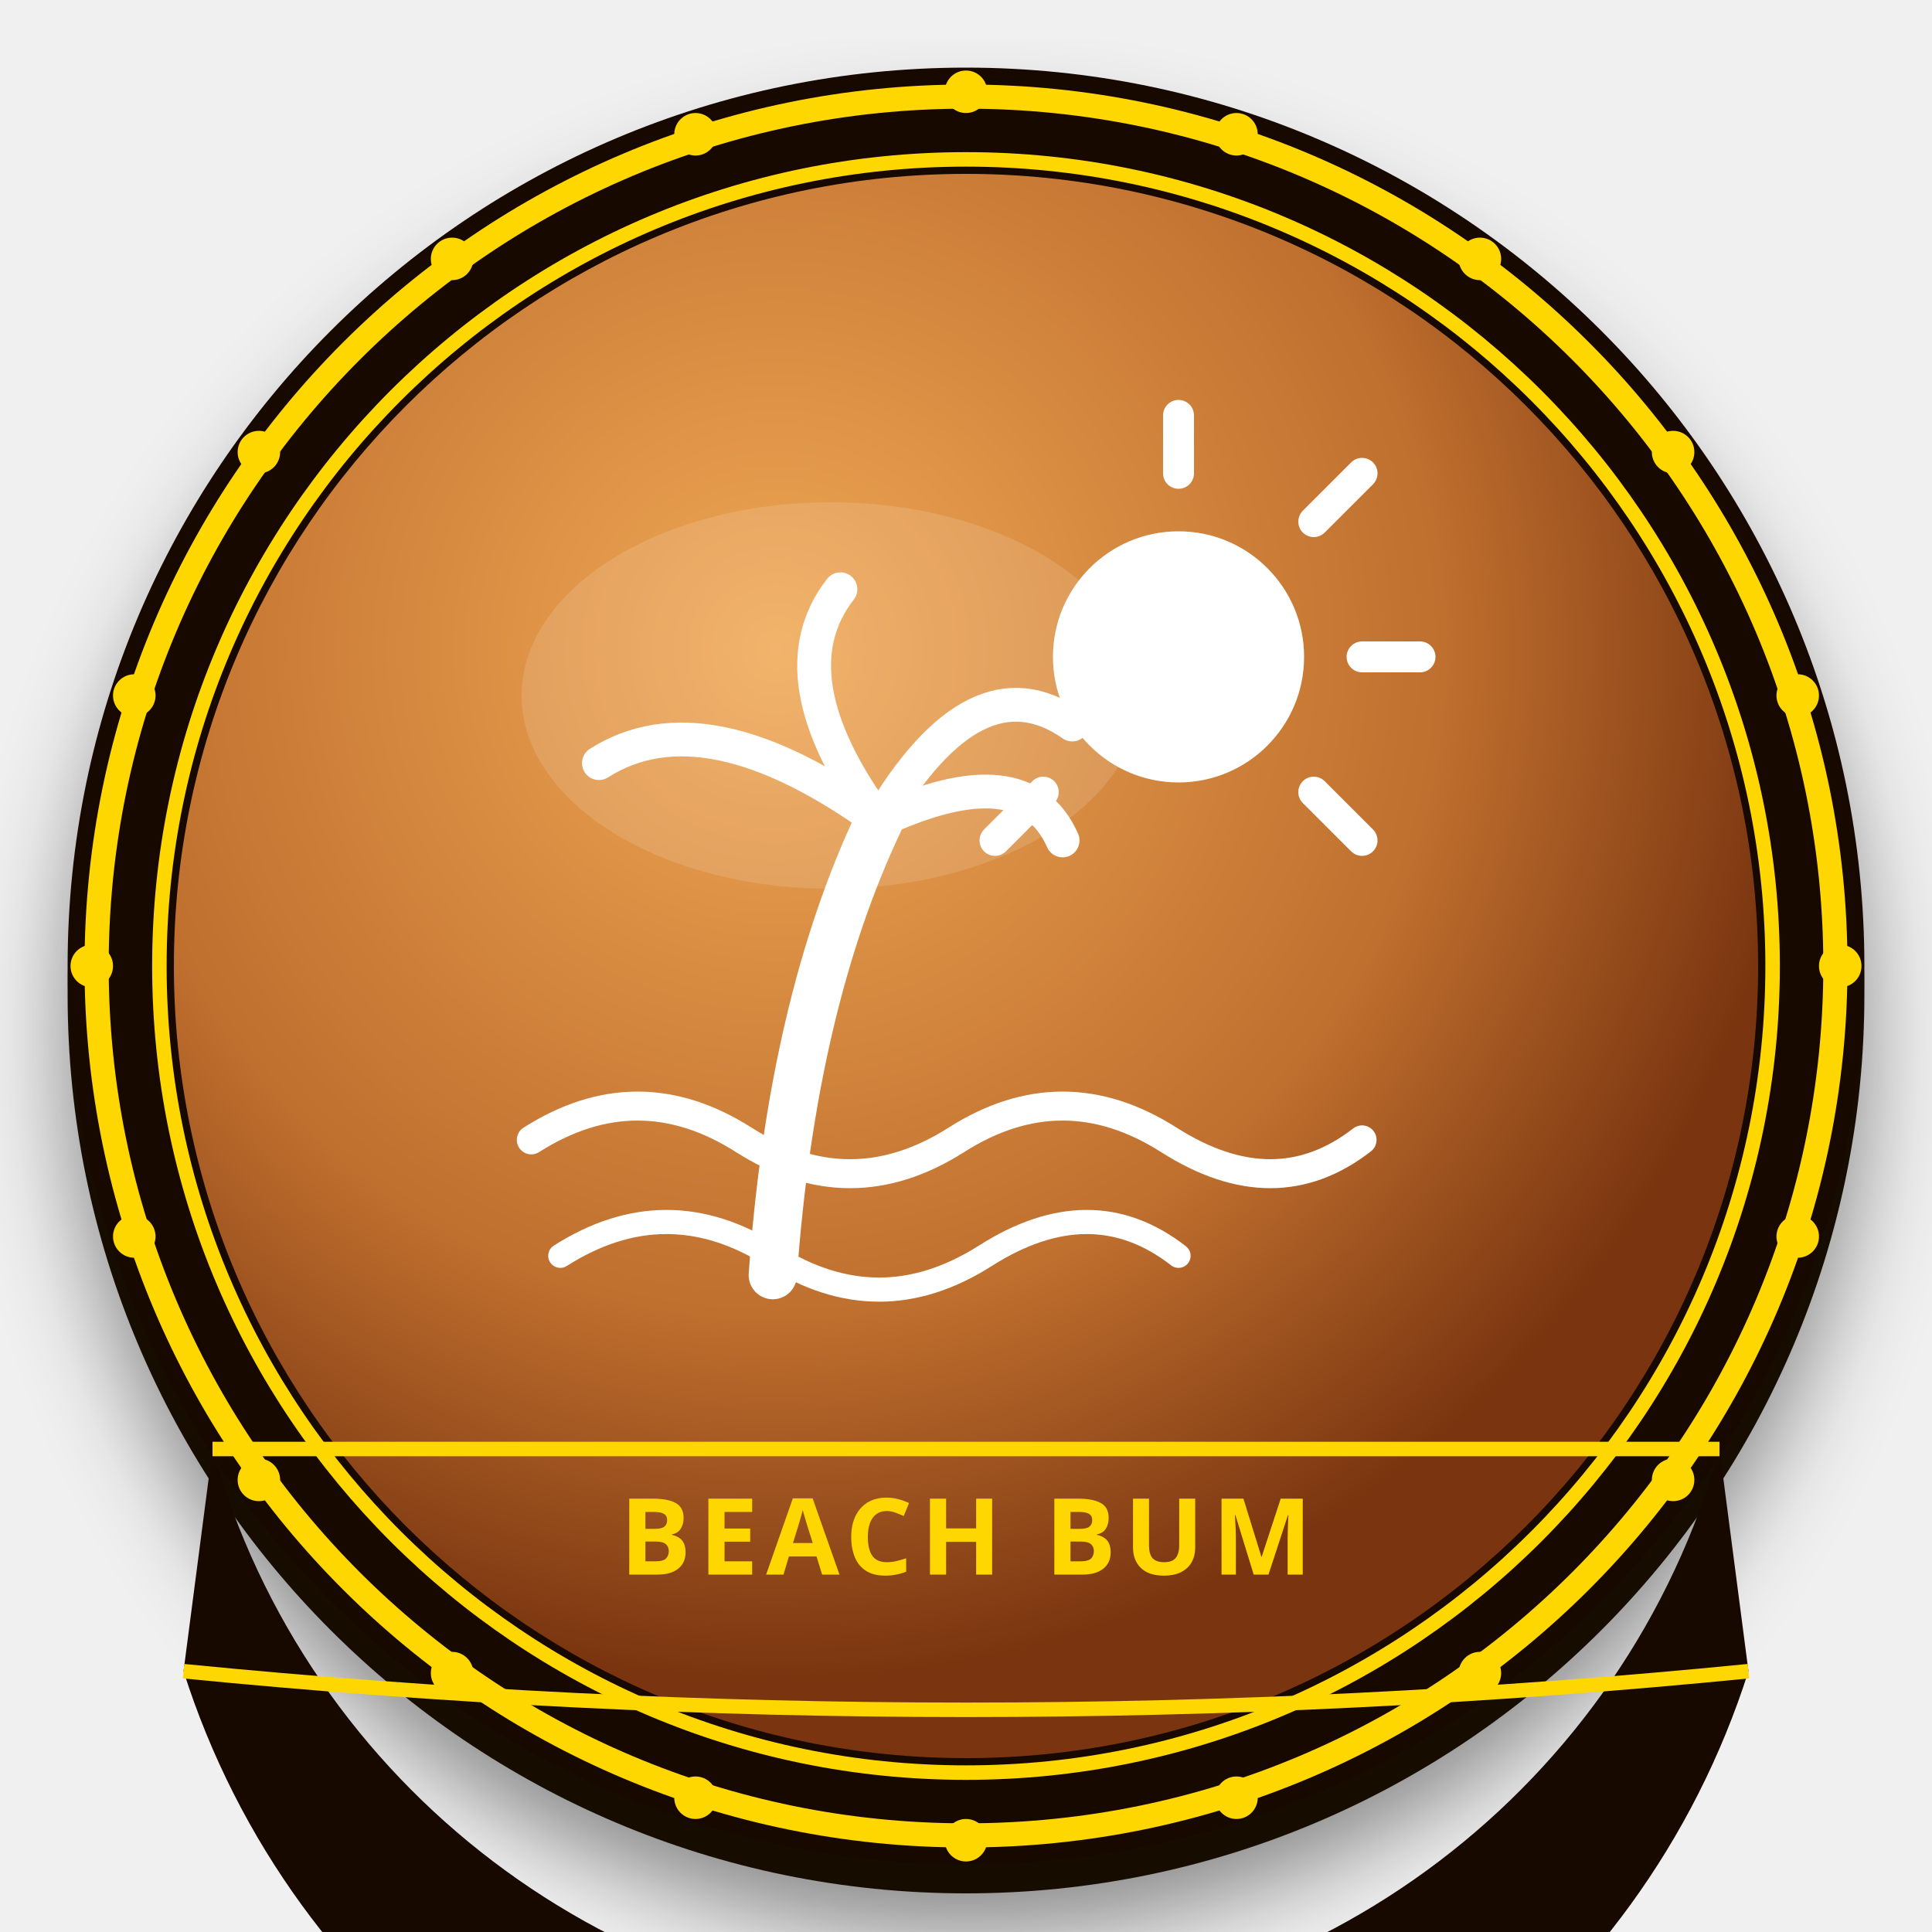
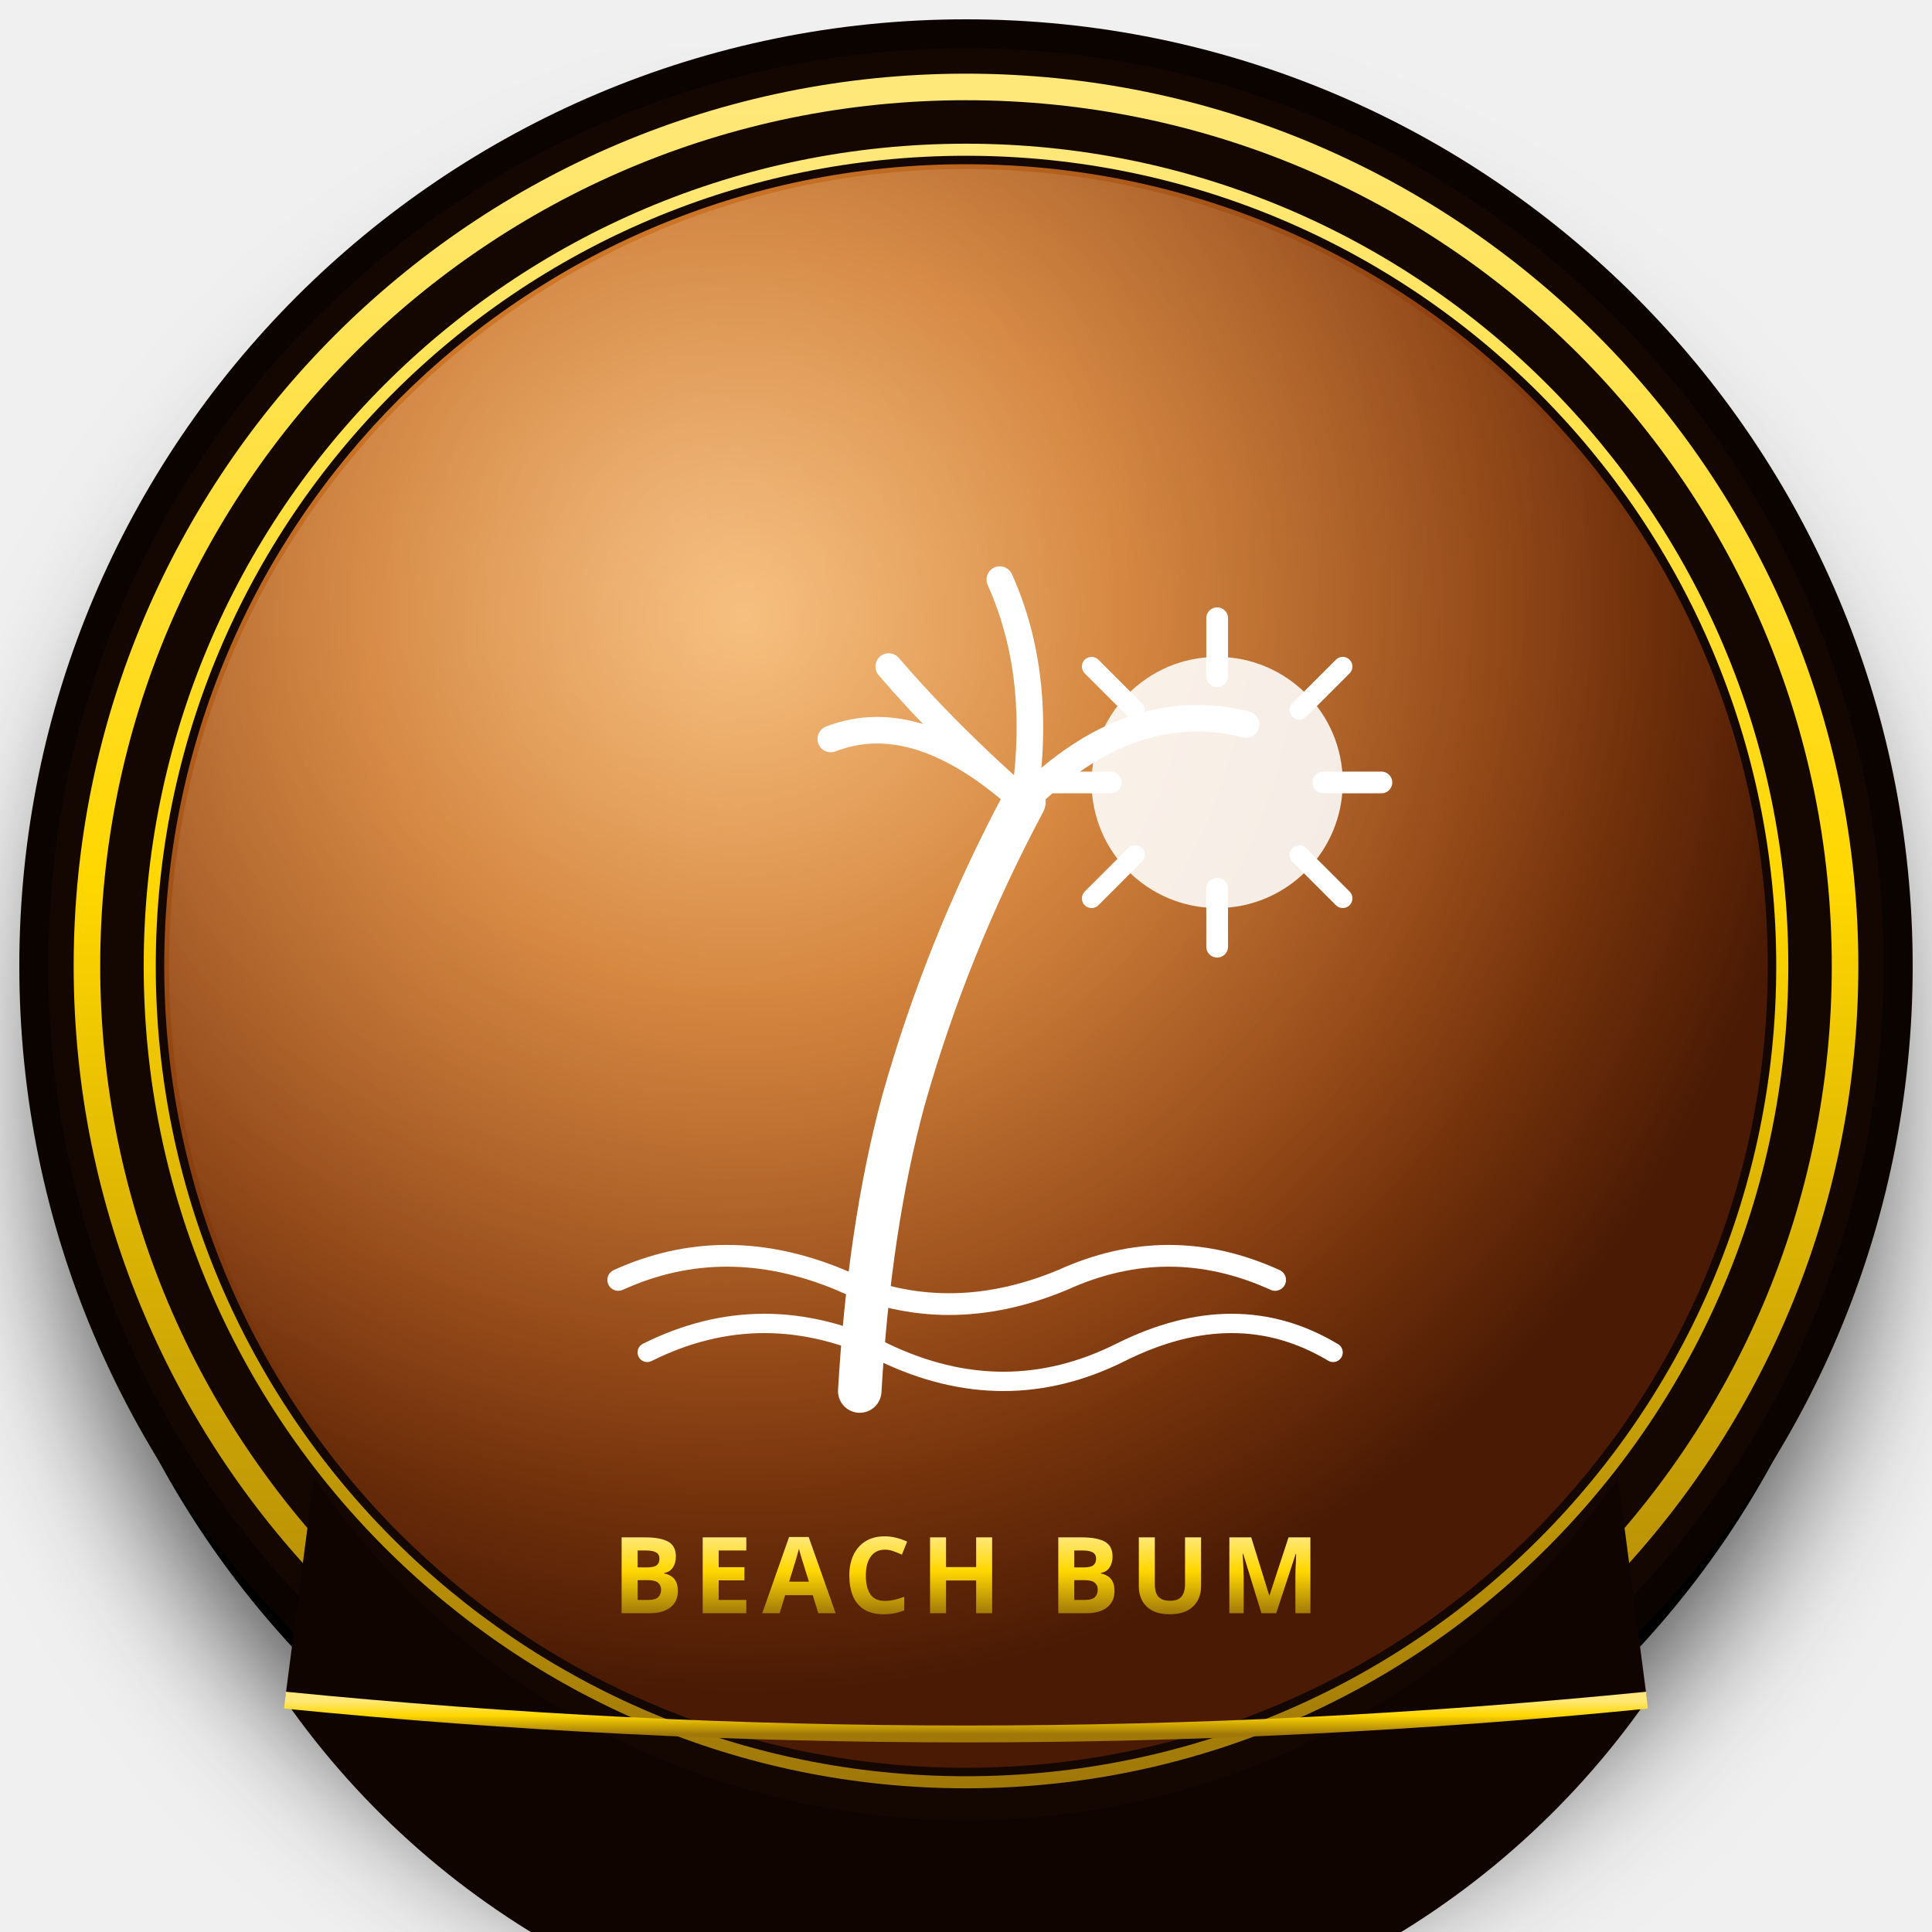
- <svg xmlns="http://www.w3.org/2000/svg" width="200" height="200" viewBox="0 0 200 200">
+ <svg xmlns="http://www.w3.org/2000/svg" width="400" height="400" viewBox="0 0 400 400">
  <defs>
-     <radialGradient id="bg" cx="38%" cy="30%" r="65%">
-       <stop offset="0%" stop-color="#F0A855" />
-       <stop offset="65%" stop-color="#BF6F2E" />
-       <stop offset="100%" stop-color="#7A3510" />
+     <radialGradient id="bgG_beach_bum" cx="36%" cy="28%" r="68%">
+       <stop offset="0%" stop-color="#F5B060" />
+       <stop offset="35%" stop-color="#D07828" />
+       <stop offset="70%" stop-color="#8F4210" />
+       <stop offset="100%" stop-color="#4A1A04" />
    </radialGradient>
-     <filter id="sh">
-       <feDropShadow dx="0" dy="4" stdDeviation="5" flood-color="#00000070" />
+     <radialGradient id="sheenG_beach_bum" cx="32%" cy="22%" r="62%">
+       <stop offset="0%" stop-color="rgba(255,255,255,0.22)" />
+       <stop offset="100%" stop-color="rgba(255,255,255,0)" />
+     </radialGradient>
+     <linearGradient id="goldG_beach_bum" x1="0%" y1="0%" x2="0%" y2="100%">
+       <stop offset="0%" stop-color="#FFE87A" />
+       <stop offset="45%" stop-color="#FFD700" />
+       <stop offset="100%" stop-color="#A07808" />
+     </linearGradient>
+     <filter id="shF_beach_bum" x="-25%" y="-25%" width="150%" height="150%">
+       <feDropShadow dx="0" dy="10" stdDeviation="14" flood-color="#000000" flood-opacity="0.7" />
    </filter>
-     <clipPath id="cc">
-       <circle cx="100" cy="100" r="82" />
+     <filter id="innerGlow_beach_bum">
+       <feGaussianBlur in="SourceGraphic" stdDeviation="3" result="blur" />
+       <feComposite in="SourceGraphic" in2="blur" operator="over" />
+     </filter>
+     <clipPath id="ccG_beach_bum">
+       <circle cx="200" cy="200" r="165" />
    </clipPath>
  </defs>
-   <circle cx="100" cy="103" r="93" fill="#170800" filter="url(#sh)" />
-   <circle cx="100" cy="100" r="93" fill="#170800" />
-   <circle cx="100" cy="100" r="90" fill="none" stroke="#FFD700" stroke-width="2.5" />
-   <circle cx="100.0" cy="9.5" r="2.2" fill="#FFD700" />
-   <circle cx="128.0" cy="13.9" r="2.2" fill="#FFD700" />
-   <circle cx="153.2" cy="26.8" r="2.2" fill="#FFD700" />
-   <circle cx="173.2" cy="46.8" r="2.2" fill="#FFD700" />
-   <circle cx="186.1" cy="72.0" r="2.2" fill="#FFD700" />
-   <circle cx="190.5" cy="100.0" r="2.2" fill="#FFD700" />
-   <circle cx="186.1" cy="128.0" r="2.2" fill="#FFD700" />
-   <circle cx="173.2" cy="153.2" r="2.2" fill="#FFD700" />
-   <circle cx="153.2" cy="173.2" r="2.2" fill="#FFD700" />
-   <circle cx="128.0" cy="186.1" r="2.2" fill="#FFD700" />
-   <circle cx="100.0" cy="190.5" r="2.2" fill="#FFD700" />
-   <circle cx="72.0" cy="186.1" r="2.2" fill="#FFD700" />
-   <circle cx="46.8" cy="173.2" r="2.2" fill="#FFD700" />
-   <circle cx="26.8" cy="153.2" r="2.2" fill="#FFD700" />
-   <circle cx="13.9" cy="128.0" r="2.2" fill="#FFD700" />
-   <circle cx="9.5" cy="100.0" r="2.2" fill="#FFD700" />
-   <circle cx="13.9" cy="72.0" r="2.2" fill="#FFD700" />
-   <circle cx="26.8" cy="46.8" r="2.2" fill="#FFD700" />
-   <circle cx="46.8" cy="26.8" r="2.2" fill="#FFD700" />
-   <circle cx="72.0" cy="13.9" r="2.2" fill="#FFD700" />
-   <circle cx="100" cy="100" r="83.5" fill="none" stroke="#FFD700" stroke-width="1.5" />
-   <circle cx="100" cy="100" r="82" fill="url(#bg)" />
-   <ellipse cx="86" cy="72" rx="32" ry="20" fill="rgba(255,255,255,0.13)" clip-path="url(#cc)" />
+   <circle cx="200" cy="212" r="190" fill="#050200" filter="url(#shF_beach_bum)" />
+   <circle cx="200" cy="200" r="196" fill="#0A0300" />
+   <circle cx="200" cy="200" r="190" fill="#140600" />
+   <circle cx="200" cy="200" r="182" fill="none" stroke="url(#goldG_beach_bum)" stroke-width="5.5" />
+   <circle cx="200.0" cy="20.0" r="4.5" fill="url(#goldGbeach_bum)" />
+   <circle cx="246.6" cy="26.1" r="4.5" fill="url(#goldGbeach_bum)" />
+   <circle cx="290.0" cy="44.1" r="4.5" fill="url(#goldGbeach_bum)" />
+   <circle cx="327.3" cy="72.7" r="4.5" fill="url(#goldGbeach_bum)" />
+   <circle cx="355.9" cy="110.0" r="4.5" fill="url(#goldGbeach_bum)" />
+   <circle cx="373.9" cy="153.4" r="4.5" fill="url(#goldGbeach_bum)" />
+   <circle cx="380.0" cy="200.0" r="4.5" fill="url(#goldGbeach_bum)" />
+   <circle cx="373.9" cy="246.6" r="4.5" fill="url(#goldGbeach_bum)" />
+   <circle cx="355.9" cy="290.0" r="4.5" fill="url(#goldGbeach_bum)" />
+   <circle cx="327.3" cy="327.3" r="4.5" fill="url(#goldGbeach_bum)" />
+   <circle cx="290.0" cy="355.9" r="4.5" fill="url(#goldGbeach_bum)" />
+   <circle cx="246.6" cy="373.9" r="4.5" fill="url(#goldGbeach_bum)" />
+   <circle cx="200.0" cy="380.0" r="4.5" fill="url(#goldGbeach_bum)" />
+   <circle cx="153.4" cy="373.9" r="4.5" fill="url(#goldGbeach_bum)" />
+   <circle cx="110.0" cy="355.9" r="4.5" fill="url(#goldGbeach_bum)" />
+   <circle cx="72.7" cy="327.3" r="4.5" fill="url(#goldGbeach_bum)" />
+   <circle cx="44.1" cy="290.0" r="4.5" fill="url(#goldGbeach_bum)" />
+   <circle cx="26.1" cy="246.6" r="4.5" fill="url(#goldGbeach_bum)" />
+   <circle cx="20.0" cy="200.0" r="4.5" fill="url(#goldGbeach_bum)" />
+   <circle cx="26.1" cy="153.4" r="4.5" fill="url(#goldGbeach_bum)" />
+   <circle cx="44.1" cy="110.0" r="4.5" fill="url(#goldGbeach_bum)" />
+   <circle cx="72.7" cy="72.7" r="4.5" fill="url(#goldGbeach_bum)" />
+   <circle cx="110.0" cy="44.1" r="4.5" fill="url(#goldGbeach_bum)" />
+   <circle cx="153.4" cy="26.1" r="4.5" fill="url(#goldGbeach_bum)" />
+   <circle cx="200" cy="200" r="169" fill="none" stroke="url(#goldG_beach_bum)" stroke-width="2.5" />
+   <circle cx="200" cy="200" r="166" fill="url(#bgG_beach_bum)" />
+   <circle cx="200" cy="200" r="166" fill="url(#sheenG_beach_bum)" clip-path="url(#ccG_beach_bum)" />
  <g stroke-linecap="round" stroke-linejoin="round">
-     <circle cx="122" cy="68" r="13" fill="white" />
-     <line x1="122" y1="49" x2="122" y2="43" stroke="white" stroke-width="3.2" stroke-linecap="round" />
-     <line x1="136" y1="54" x2="141" y2="49" stroke="white" stroke-width="3.2" stroke-linecap="round" />
-     <line x1="141" y1="68" x2="147" y2="68" stroke="white" stroke-width="3.2" stroke-linecap="round" />
-     <line x1="136" y1="82" x2="141" y2="87" stroke="white" stroke-width="3.2" stroke-linecap="round" />
-     <line x1="108" y1="82" x2="103" y2="87" stroke="white" stroke-width="3.2" stroke-linecap="round" />
-     <path d="M 80 132 Q 82 104 91 85" fill="none" stroke="white" stroke-width="5" stroke-linecap="round" />
-     <path d="M 91 85 Q 73 72 62 79" fill="none" stroke="white" stroke-width="3.5" stroke-linecap="round" />
-     <path d="M 91 85 Q 80 70 87 61" fill="none" stroke="white" stroke-width="3.5" stroke-linecap="round" />
-     <path d="M 91 85 Q 101 68 111 75" fill="none" stroke="white" stroke-width="3.5" stroke-linecap="round" />
-     <path d="M 91 85 Q 106 78 110 87" fill="none" stroke="white" stroke-width="3.5" stroke-linecap="round" />
-     <path d="M 55 118 Q 66 111 77 118 Q 88 125 99 118 Q 110 111 121 118 Q 132 125 141 118" fill="none" stroke="white" stroke-width="3" stroke-linecap="round" />
-     <path d="M 58 130 Q 69 123 80 130 Q 91 137 102 130 Q 113 123 122 130" fill="none" stroke="white" stroke-width="2.5" stroke-linecap="round" />
+     <circle cx="252" cy="162" r="26" fill="rgba(255,255,255,0.88)" />
+     <line x1="252" y1="128" x2="252" y2="140" stroke="white" stroke-width="4.5" stroke-linecap="round" />
+     <line x1="252" y1="184" x2="252" y2="196" stroke="white" stroke-width="4.5" stroke-linecap="round" />
+     <line x1="218" y1="162" x2="230" y2="162" stroke="white" stroke-width="4.5" stroke-linecap="round" />
+     <line x1="274" y1="162" x2="286" y2="162" stroke="white" stroke-width="4.5" stroke-linecap="round" />
+     <line x1="226" y1="138" x2="235" y2="147" stroke="white" stroke-width="4" stroke-linecap="round" />
+     <line x1="269" y1="177" x2="278" y2="186" stroke="white" stroke-width="4" stroke-linecap="round" />
+     <line x1="226" y1="186" x2="235" y2="177" stroke="white" stroke-width="4" stroke-linecap="round" />
+     <line x1="269" y1="147" x2="278" y2="138" stroke="white" stroke-width="4" stroke-linecap="round" />
+     <path d="M 178 288 Q 180 254 187 228 Q 196 196 212 166" stroke="white" stroke-width="9" fill="none" stroke-linecap="round" />
+     <path d="M 212 166 Q 234 144 258 150" stroke="white" stroke-width="5.5" fill="none" stroke-linecap="round" />
+     <path d="M 212 166 Q 216 140 207 120" stroke="white" stroke-width="5.5" fill="none" stroke-linecap="round" />
+     <path d="M 212 166 Q 190 146 172 153" stroke="white" stroke-width="5.5" fill="none" stroke-linecap="round" />
+     <path d="M 212 166 Q 196 152 184 138" stroke="white" stroke-width="5.5" fill="none" stroke-linecap="round" />
+     <path d="M 128 265 Q 150 255 174 265 Q 196 275 220 265 Q 242 255 264 265" stroke="white" stroke-width="4.5" fill="none" />
+     <path d="M 134 280 Q 158 268 183 280 Q 208 292 232 280 Q 256 268 276 280" stroke="white" stroke-width="4" fill="none" />
  </g>
-   <path d="M 22 150 A 81 81 0 0 0 178 150 L 181 173 A 85 85 0 0 1 19 173 Z" fill="#170800" />
-   <line x1="22" y1="150" x2="178" y2="150" stroke="#FFD700" stroke-width="1.5" />
-   <path d="M 19 173 Q 100 181 181 173" fill="none" stroke="#FFD700" stroke-width="1.5" />
-   <text x="100" y="163" text-anchor="middle" fill="#FFD700" font-family="Arial Black,Impact,sans-serif" font-size="11" font-weight="900" letter-spacing="0.8">BEACH BUM</text>
+   <path d="M 65 306 A 164 164 0 0 0 335 306 L 341 352 A 172 172 0 0 1 59 352 Z" fill="#100400" />
+   <line x1="65" y1="306" x2="335" y2="306" stroke="url(#goldG_beach_bum)" stroke-width="3.5" />
+   <path d="M 59 352 Q 200 366 341 352" fill="none" stroke="url(#goldG_beach_bum)" stroke-width="3.5" />
+   <text x="200" y="334" text-anchor="middle" fill="url(#goldG_beach_bum)" font-family="Arial Black,Impact,sans-serif" font-size="22" font-weight="900" letter-spacing="2">BEACH BUM</text>
</svg>
